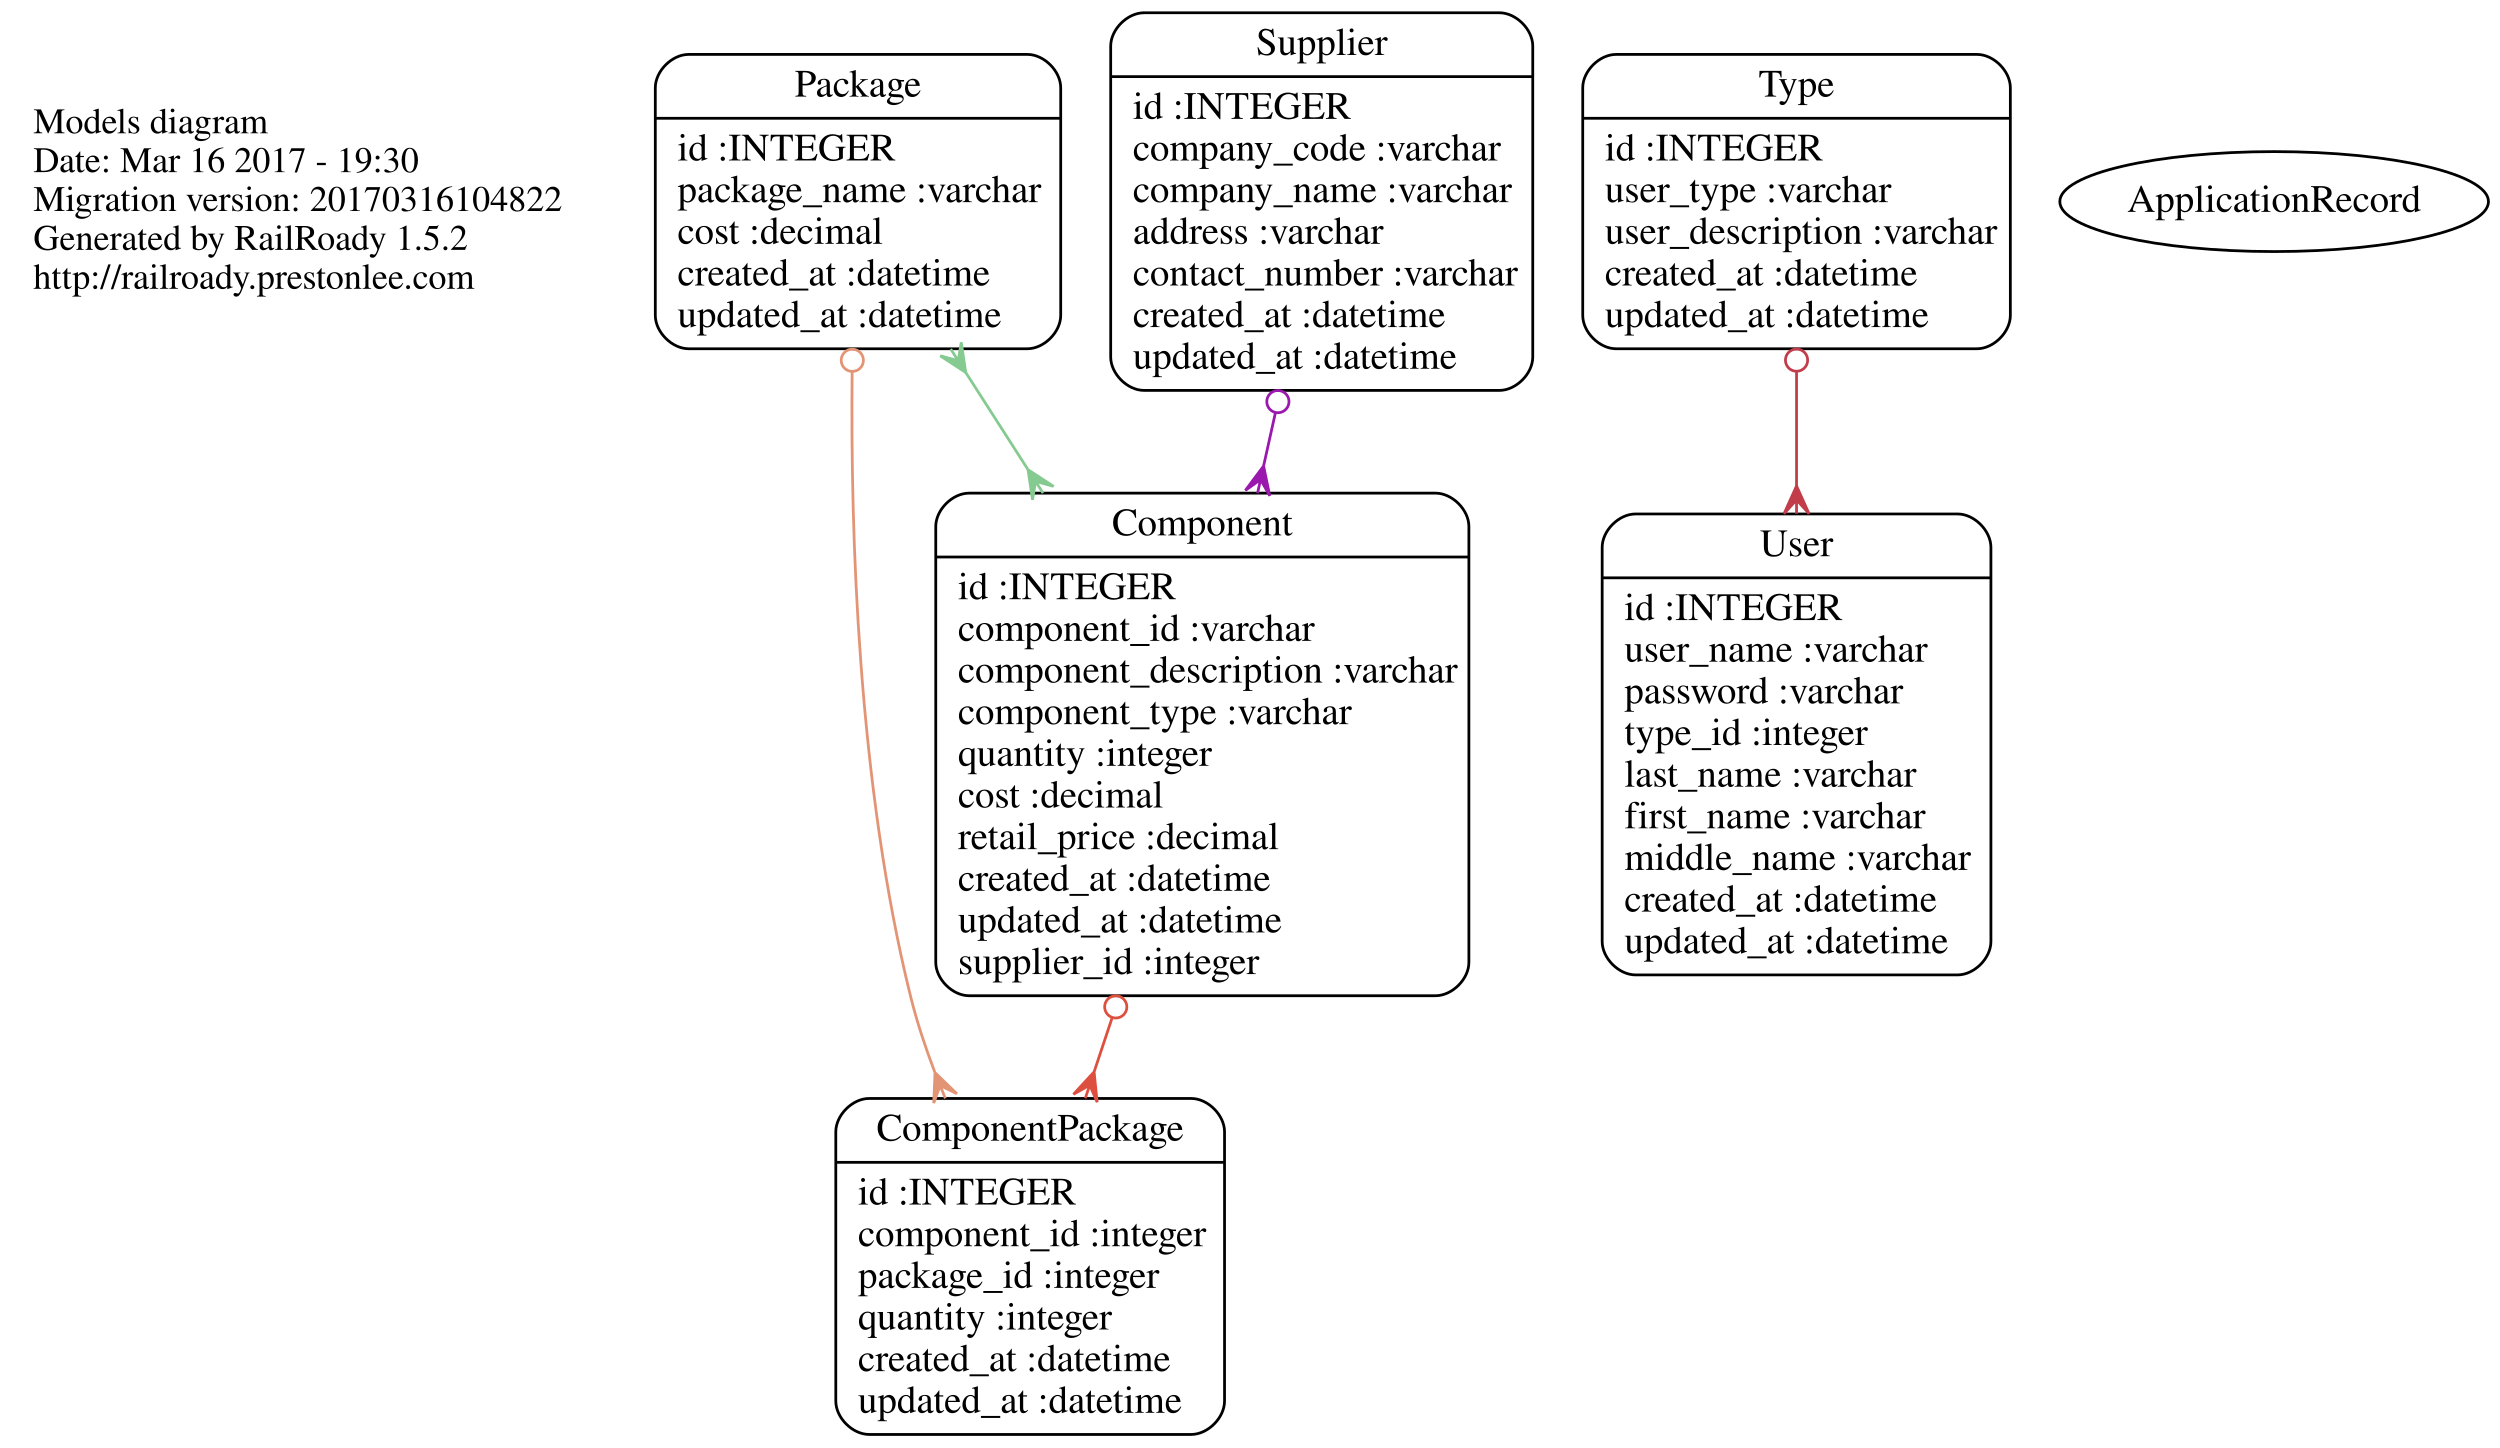
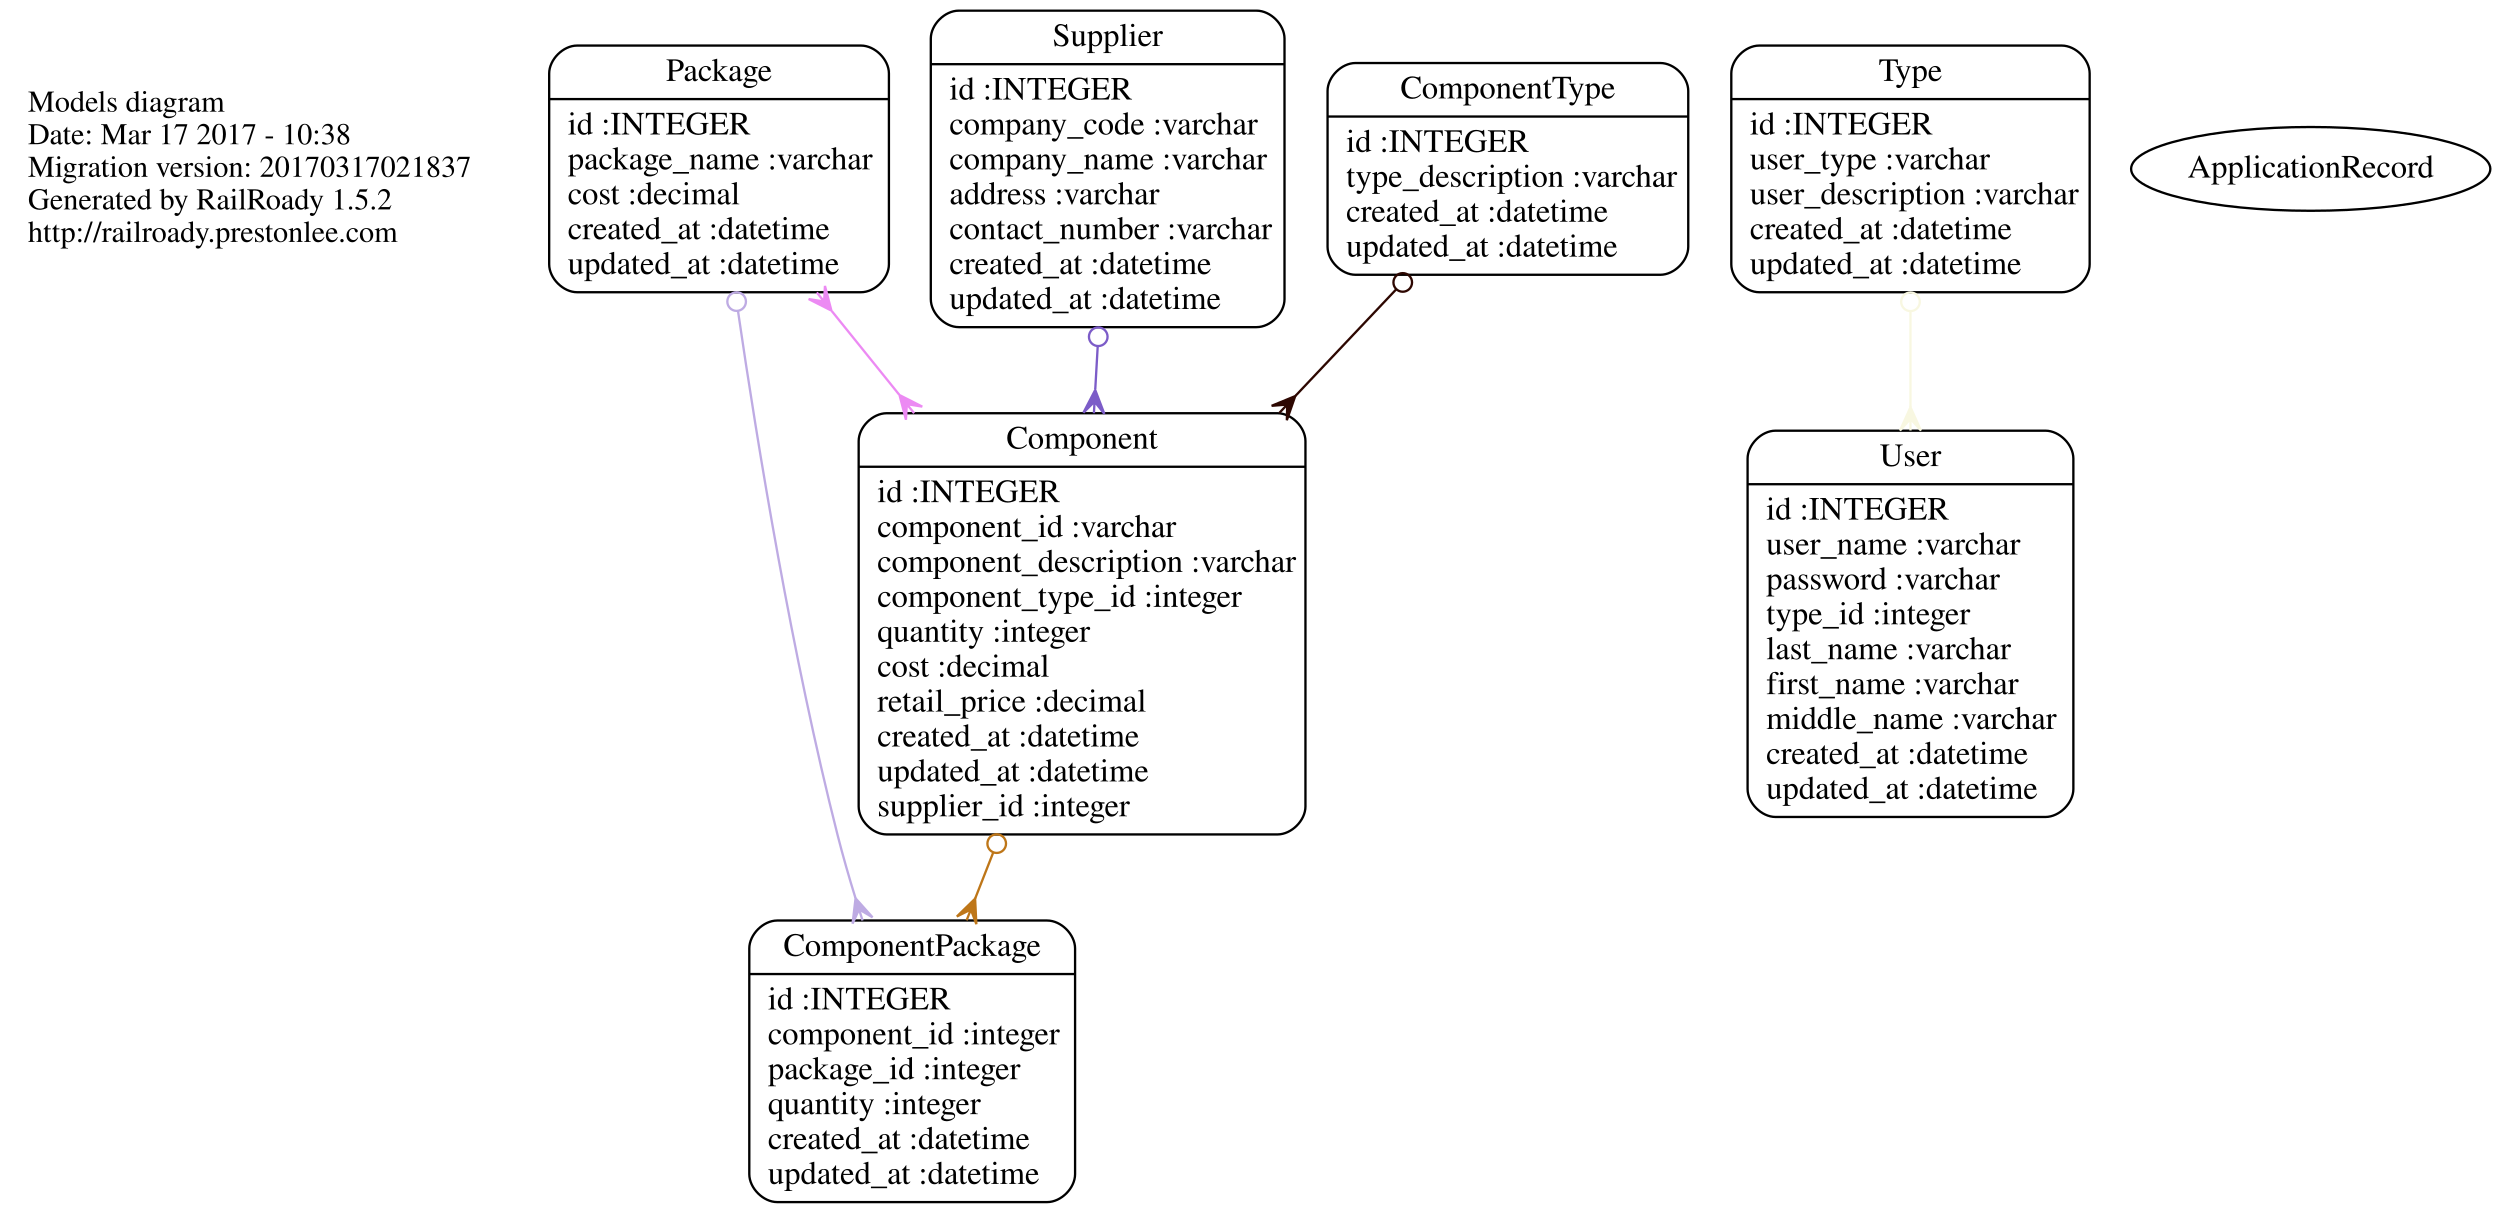
- <svg xmlns="http://www.w3.org/2000/svg" width="900pt" height="521pt" viewBox="0.00 0.00 900.34 521.00">
+ <svg xmlns="http://www.w3.org/2000/svg" width="1074pt" height="521pt" viewBox="0.00 0.00 1074.34 521.00">
  <g id="graph0" class="graph" transform="scale(1 1) rotate(0) translate(4 517)">
-     <polygon fill="none" stroke="none" points="-4,4 -4,-517 896.343,-517 896.343,4 -4,4" />
+     <polygon fill="none" stroke="none" points="-4,4 -4,-517 1070.34,-517 1070.34,4 -4,4" />
    <g id="node1" class="node">
      <text text-anchor="start" x="8" y="-469.1" font-family="Times,serif" font-size="13.00">Models diagram</text>
-       <text text-anchor="start" x="8" y="-455.1" font-family="Times,serif" font-size="13.00">Date: Mar 16 2017 - 19:30</text>
-       <text text-anchor="start" x="8" y="-441.1" font-family="Times,serif" font-size="13.00">Migration version: 20170316104822</text>
+       <text text-anchor="start" x="8" y="-455.1" font-family="Times,serif" font-size="13.00">Date: Mar 17 2017 - 10:38</text>
+       <text text-anchor="start" x="8" y="-441.1" font-family="Times,serif" font-size="13.00">Migration version: 20170317021837</text>
      <text text-anchor="start" x="8" y="-427.1" font-family="Times,serif" font-size="13.00">Generated by RailRoady 1.5.2</text>
      <text text-anchor="start" x="8" y="-413.1" font-family="Times,serif" font-size="13.00">http://railroady.prestonlee.com</text>
    </g>
    <g id="node2" class="node">
      <path fill="none" stroke="black" d="M244,-391.5C244,-391.5 366,-391.5 366,-391.5 372,-391.5 378,-397.5 378,-403.5 378,-403.5 378,-485.5 378,-485.5 378,-491.5 372,-497.5 366,-497.5 366,-497.5 244,-497.5 244,-497.5 238,-497.5 232,-491.5 232,-485.5 232,-485.5 232,-403.5 232,-403.5 232,-397.5 238,-391.5 244,-391.5" />
      <text text-anchor="middle" x="305" y="-482.3" font-family="Times,serif" font-size="14.00">Package</text>
      <polyline fill="none" stroke="black" points="232,-474.5 378,-474.5 " />
      <text text-anchor="start" x="240" y="-459.3" font-family="Times,serif" font-size="14.00">id :INTEGER</text>
      <text text-anchor="start" x="240" y="-444.3" font-family="Times,serif" font-size="14.00">package_name :varchar</text>
      <text text-anchor="start" x="240" y="-429.3" font-family="Times,serif" font-size="14.00">cost :decimal</text>
      <text text-anchor="start" x="240" y="-414.3" font-family="Times,serif" font-size="14.00">created_at :datetime</text>
      <text text-anchor="start" x="240" y="-399.3" font-family="Times,serif" font-size="14.00">updated_at :datetime</text>
    </g>
    <g id="node3" class="node">
-       <path fill="none" stroke="black" d="M309,-0.5C309,-0.5 425,-0.5 425,-0.5 431,-0.5 437,-6.5 437,-12.5 437,-12.5 437,-109.5 437,-109.5 437,-115.5 431,-121.5 425,-121.5 425,-121.5 309,-121.5 309,-121.5 303,-121.5 297,-115.5 297,-109.5 297,-109.5 297,-12.5 297,-12.5 297,-6.5 303,-0.5 309,-0.5" />
-       <text text-anchor="middle" x="367" y="-106.3" font-family="Times,serif" font-size="14.00">ComponentPackage</text>
-       <polyline fill="none" stroke="black" points="297,-98.5 437,-98.5 " />
-       <text text-anchor="start" x="305" y="-83.3" font-family="Times,serif" font-size="14.00">id :INTEGER</text>
-       <text text-anchor="start" x="305" y="-68.3" font-family="Times,serif" font-size="14.00">component_id :integer</text>
-       <text text-anchor="start" x="305" y="-53.3" font-family="Times,serif" font-size="14.00">package_id :integer</text>
-       <text text-anchor="start" x="305" y="-38.3" font-family="Times,serif" font-size="14.00">quantity :integer</text>
-       <text text-anchor="start" x="305" y="-23.3" font-family="Times,serif" font-size="14.00">created_at :datetime</text>
-       <text text-anchor="start" x="305" y="-8.3" font-family="Times,serif" font-size="14.00">updated_at :datetime</text>
+       <path fill="none" stroke="black" d="M330,-0.5C330,-0.5 446,-0.5 446,-0.5 452,-0.5 458,-6.5 458,-12.5 458,-12.5 458,-109.5 458,-109.5 458,-115.5 452,-121.5 446,-121.5 446,-121.5 330,-121.5 330,-121.5 324,-121.5 318,-115.5 318,-109.5 318,-109.5 318,-12.5 318,-12.5 318,-6.5 324,-0.5 330,-0.5" />
+       <text text-anchor="middle" x="388" y="-106.3" font-family="Times,serif" font-size="14.00">ComponentPackage</text>
+       <polyline fill="none" stroke="black" points="318,-98.5 458,-98.5 " />
+       <text text-anchor="start" x="326" y="-83.3" font-family="Times,serif" font-size="14.00">id :INTEGER</text>
+       <text text-anchor="start" x="326" y="-68.3" font-family="Times,serif" font-size="14.00">component_id :integer</text>
+       <text text-anchor="start" x="326" y="-53.3" font-family="Times,serif" font-size="14.00">package_id :integer</text>
+       <text text-anchor="start" x="326" y="-38.3" font-family="Times,serif" font-size="14.00">quantity :integer</text>
+       <text text-anchor="start" x="326" y="-23.3" font-family="Times,serif" font-size="14.00">created_at :datetime</text>
+       <text text-anchor="start" x="326" y="-8.3" font-family="Times,serif" font-size="14.00">updated_at :datetime</text>
    </g>
    <g id="edge1" class="edge">
-       <path fill="none" stroke="#e39475" d="M302.89,-383.31C302.264,-324.868 305.076,-234.083 324,-158 326.217,-149.085 329.224,-139.967 332.623,-131.069" />
-       <ellipse fill="none" stroke="#e39475" cx="302.945" cy="-387.337" rx="4" ry="4" />
-       <polygon fill="#e39475" stroke="#e39475" points="332.729,-130.804 340.625,-123.195 334.589,-126.163 336.448,-121.521 336.448,-121.521 336.448,-121.521 334.589,-126.163 332.271,-119.848 332.729,-130.804 332.729,-130.804" />
+       <path fill="none" stroke="#beabe3" d="M313.138,-383.455C321.625,-325.306 336.426,-234.894 356,-158 358.228,-149.248 360.851,-140.14 363.622,-131.172" />
+       <ellipse fill="none" stroke="#beabe3" cx="312.555" cy="-387.482" rx="4" ry="4" />
+       <polygon fill="#beabe3" stroke="#beabe3" points="363.659,-131.053 370.964,-122.875 365.166,-126.286 366.674,-121.518 366.674,-121.518 366.674,-121.518 365.166,-126.286 362.383,-120.162 363.659,-131.053 363.659,-131.053" />
    </g>
    <g id="node5" class="node">
-       <path fill="none" stroke="black" d="M345,-158.5C345,-158.5 513,-158.5 513,-158.5 519,-158.5 525,-164.5 525,-170.5 525,-170.5 525,-327.5 525,-327.5 525,-333.5 519,-339.5 513,-339.5 513,-339.5 345,-339.5 345,-339.5 339,-339.5 333,-333.5 333,-327.5 333,-327.5 333,-170.5 333,-170.5 333,-164.5 339,-158.5 345,-158.5" />
-       <text text-anchor="middle" x="429" y="-324.3" font-family="Times,serif" font-size="14.00">Component</text>
-       <polyline fill="none" stroke="black" points="333,-316.5 525,-316.5 " />
-       <text text-anchor="start" x="341" y="-301.3" font-family="Times,serif" font-size="14.00">id :INTEGER</text>
-       <text text-anchor="start" x="341" y="-286.3" font-family="Times,serif" font-size="14.00">component_id :varchar</text>
-       <text text-anchor="start" x="341" y="-271.3" font-family="Times,serif" font-size="14.00">component_description :varchar</text>
-       <text text-anchor="start" x="341" y="-256.3" font-family="Times,serif" font-size="14.00">component_type :varchar</text>
-       <text text-anchor="start" x="341" y="-241.3" font-family="Times,serif" font-size="14.00">quantity :integer</text>
-       <text text-anchor="start" x="341" y="-226.3" font-family="Times,serif" font-size="14.00">cost :decimal</text>
-       <text text-anchor="start" x="341" y="-211.3" font-family="Times,serif" font-size="14.00">retail_price :decimal</text>
-       <text text-anchor="start" x="341" y="-196.3" font-family="Times,serif" font-size="14.00">created_at :datetime</text>
-       <text text-anchor="start" x="341" y="-181.3" font-family="Times,serif" font-size="14.00">updated_at :datetime</text>
-       <text text-anchor="start" x="341" y="-166.3" font-family="Times,serif" font-size="14.00">supplier_id :integer</text>
+       <path fill="none" stroke="black" d="M377,-158.5C377,-158.5 545,-158.5 545,-158.5 551,-158.5 557,-164.5 557,-170.5 557,-170.5 557,-327.5 557,-327.5 557,-333.5 551,-339.5 545,-339.5 545,-339.5 377,-339.5 377,-339.5 371,-339.5 365,-333.5 365,-327.5 365,-327.5 365,-170.5 365,-170.5 365,-164.5 371,-158.5 377,-158.5" />
+       <text text-anchor="middle" x="461" y="-324.3" font-family="Times,serif" font-size="14.00">Component</text>
+       <polyline fill="none" stroke="black" points="365,-316.5 557,-316.5 " />
+       <text text-anchor="start" x="373" y="-301.3" font-family="Times,serif" font-size="14.00">id :INTEGER</text>
+       <text text-anchor="start" x="373" y="-286.3" font-family="Times,serif" font-size="14.00">component_id :varchar</text>
+       <text text-anchor="start" x="373" y="-271.3" font-family="Times,serif" font-size="14.00">component_description :varchar</text>
+       <text text-anchor="start" x="373" y="-256.3" font-family="Times,serif" font-size="14.00">component_type_id :integer</text>
+       <text text-anchor="start" x="373" y="-241.3" font-family="Times,serif" font-size="14.00">quantity :integer</text>
+       <text text-anchor="start" x="373" y="-226.3" font-family="Times,serif" font-size="14.00">cost :decimal</text>
+       <text text-anchor="start" x="373" y="-211.3" font-family="Times,serif" font-size="14.00">retail_price :decimal</text>
+       <text text-anchor="start" x="373" y="-196.3" font-family="Times,serif" font-size="14.00">created_at :datetime</text>
+       <text text-anchor="start" x="373" y="-181.3" font-family="Times,serif" font-size="14.00">updated_at :datetime</text>
+       <text text-anchor="start" x="373" y="-166.3" font-family="Times,serif" font-size="14.00">supplier_id :integer</text>
    </g>
    <g id="edge2" class="edge">
-       <path fill="none" stroke="#85ca90" d="M343.793,-382.965C350.904,-371.867 358.492,-360.027 366.098,-348.158" />
-       <polygon fill="#85ca90" stroke="#85ca90" points="343.788,-382.971 334.604,-388.963 341.091,-387.181 338.393,-391.391 338.393,-391.391 338.393,-391.391 341.091,-387.181 342.182,-393.819 343.788,-382.971 343.788,-382.971" />
-       <polygon fill="#85ca90" stroke="#85ca90" points="366.237,-347.94 375.421,-341.949 368.935,-343.731 371.633,-339.521 371.633,-339.521 371.633,-339.521 368.935,-343.731 367.844,-337.093 366.237,-347.94 366.237,-347.94" />
+       <path fill="none" stroke="#ec8af3" d="M353.489,-383.355C362.681,-371.953 372.515,-359.756 382.362,-347.542" />
+       <polygon fill="#ec8af3" stroke="#ec8af3" points="353.287,-383.606 343.507,-388.567 350.149,-387.498 347.01,-391.391 347.01,-391.391 347.01,-391.391 350.149,-387.498 350.514,-394.215 353.287,-383.606 353.287,-383.606" />
+       <polygon fill="#ec8af3" stroke="#ec8af3" points="382.552,-347.306 392.331,-342.345 385.69,-343.413 388.828,-339.521 388.828,-339.521 388.828,-339.521 385.69,-343.413 385.325,-336.697 382.552,-347.306 382.552,-347.306" />
    </g>
    <g id="node4" class="node">
-       <path fill="none" stroke="black" d="M578,-391.5C578,-391.5 708,-391.5 708,-391.5 714,-391.5 720,-397.5 720,-403.5 720,-403.5 720,-485.5 720,-485.5 720,-491.5 714,-497.5 708,-497.5 708,-497.5 578,-497.5 578,-497.5 572,-497.5 566,-491.5 566,-485.5 566,-485.5 566,-403.5 566,-403.5 566,-397.5 572,-391.5 578,-391.5" />
-       <text text-anchor="middle" x="643" y="-482.3" font-family="Times,serif" font-size="14.00">Type</text>
-       <polyline fill="none" stroke="black" points="566,-474.5 720,-474.5 " />
-       <text text-anchor="start" x="574" y="-459.3" font-family="Times,serif" font-size="14.00">id :INTEGER</text>
-       <text text-anchor="start" x="574" y="-444.3" font-family="Times,serif" font-size="14.00">user_type :varchar</text>
-       <text text-anchor="start" x="574" y="-429.3" font-family="Times,serif" font-size="14.00">user_description :varchar</text>
-       <text text-anchor="start" x="574" y="-414.3" font-family="Times,serif" font-size="14.00">created_at :datetime</text>
-       <text text-anchor="start" x="574" y="-399.3" font-family="Times,serif" font-size="14.00">updated_at :datetime</text>
+       <path fill="none" stroke="black" d="M752,-391.5C752,-391.5 882,-391.5 882,-391.5 888,-391.5 894,-397.5 894,-403.5 894,-403.5 894,-485.5 894,-485.5 894,-491.5 888,-497.5 882,-497.5 882,-497.5 752,-497.5 752,-497.5 746,-497.5 740,-491.5 740,-485.5 740,-485.5 740,-403.5 740,-403.5 740,-397.5 746,-391.5 752,-391.5" />
+       <text text-anchor="middle" x="817" y="-482.3" font-family="Times,serif" font-size="14.00">Type</text>
+       <polyline fill="none" stroke="black" points="740,-474.5 894,-474.5 " />
+       <text text-anchor="start" x="748" y="-459.3" font-family="Times,serif" font-size="14.00">id :INTEGER</text>
+       <text text-anchor="start" x="748" y="-444.3" font-family="Times,serif" font-size="14.00">user_type :varchar</text>
+       <text text-anchor="start" x="748" y="-429.3" font-family="Times,serif" font-size="14.00">user_description :varchar</text>
+       <text text-anchor="start" x="748" y="-414.3" font-family="Times,serif" font-size="14.00">created_at :datetime</text>
+       <text text-anchor="start" x="748" y="-399.3" font-family="Times,serif" font-size="14.00">updated_at :datetime</text>
    </g>
    <g id="node7" class="node">
-       <path fill="none" stroke="black" d="M585,-166C585,-166 701,-166 701,-166 707,-166 713,-172 713,-178 713,-178 713,-320 713,-320 713,-326 707,-332 701,-332 701,-332 585,-332 585,-332 579,-332 573,-326 573,-320 573,-320 573,-178 573,-178 573,-172 579,-166 585,-166" />
-       <text text-anchor="middle" x="643" y="-316.8" font-family="Times,serif" font-size="14.00">User</text>
-       <polyline fill="none" stroke="black" points="573,-309 713,-309 " />
-       <text text-anchor="start" x="581" y="-293.8" font-family="Times,serif" font-size="14.00">id :INTEGER</text>
-       <text text-anchor="start" x="581" y="-278.8" font-family="Times,serif" font-size="14.00">user_name :varchar</text>
-       <text text-anchor="start" x="581" y="-263.8" font-family="Times,serif" font-size="14.00">password :varchar</text>
-       <text text-anchor="start" x="581" y="-248.8" font-family="Times,serif" font-size="14.00">type_id :integer</text>
-       <text text-anchor="start" x="581" y="-233.8" font-family="Times,serif" font-size="14.00">last_name :varchar</text>
-       <text text-anchor="start" x="581" y="-218.8" font-family="Times,serif" font-size="14.00">first_name :varchar</text>
-       <text text-anchor="start" x="581" y="-203.8" font-family="Times,serif" font-size="14.00">middle_name :varchar</text>
-       <text text-anchor="start" x="581" y="-188.8" font-family="Times,serif" font-size="14.00">created_at :datetime</text>
-       <text text-anchor="start" x="581" y="-173.8" font-family="Times,serif" font-size="14.00">updated_at :datetime</text>
+       <path fill="none" stroke="black" d="M759,-166C759,-166 875,-166 875,-166 881,-166 887,-172 887,-178 887,-178 887,-320 887,-320 887,-326 881,-332 875,-332 875,-332 759,-332 759,-332 753,-332 747,-326 747,-320 747,-320 747,-178 747,-178 747,-172 753,-166 759,-166" />
+       <text text-anchor="middle" x="817" y="-316.8" font-family="Times,serif" font-size="14.00">User</text>
+       <polyline fill="none" stroke="black" points="747,-309 887,-309 " />
+       <text text-anchor="start" x="755" y="-293.8" font-family="Times,serif" font-size="14.00">id :INTEGER</text>
+       <text text-anchor="start" x="755" y="-278.8" font-family="Times,serif" font-size="14.00">user_name :varchar</text>
+       <text text-anchor="start" x="755" y="-263.8" font-family="Times,serif" font-size="14.00">password :varchar</text>
+       <text text-anchor="start" x="755" y="-248.8" font-family="Times,serif" font-size="14.00">type_id :integer</text>
+       <text text-anchor="start" x="755" y="-233.8" font-family="Times,serif" font-size="14.00">last_name :varchar</text>
+       <text text-anchor="start" x="755" y="-218.8" font-family="Times,serif" font-size="14.00">first_name :varchar</text>
+       <text text-anchor="start" x="755" y="-203.8" font-family="Times,serif" font-size="14.00">middle_name :varchar</text>
+       <text text-anchor="start" x="755" y="-188.8" font-family="Times,serif" font-size="14.00">created_at :datetime</text>
+       <text text-anchor="start" x="755" y="-173.8" font-family="Times,serif" font-size="14.00">updated_at :datetime</text>
    </g>
    <g id="edge3" class="edge">
-       <path fill="none" stroke="#c23d4a" d="M643,-383.098C643,-370.098 643,-356.072 643,-342.173" />
-       <ellipse fill="none" stroke="#c23d4a" cx="643" cy="-387.391" rx="4" ry="4" />
-       <polygon fill="#c23d4a" stroke="#c23d4a" points="643,-342.092 647.5,-332.092 643,-337.092 643,-332.092 643,-332.092 643,-332.092 643,-337.092 638.5,-332.092 643,-342.092 643,-342.092" />
+       <path fill="none" stroke="#f8f7e1" d="M817,-383.098C817,-370.098 817,-356.072 817,-342.173" />
+       <ellipse fill="none" stroke="#f8f7e1" cx="817" cy="-387.391" rx="4" ry="4" />
+       <polygon fill="#f8f7e1" stroke="#f8f7e1" points="817,-342.092 821.5,-332.092 817,-337.092 817,-332.092 817,-332.092 817,-332.092 817,-337.092 812.5,-332.092 817,-342.092 817,-342.092" />
    </g>
    <g id="edge4" class="edge">
-       <path fill="none" stroke="#dd4f3e" d="M396.463,-150.389C394.316,-143.947 392.178,-137.534 390.092,-131.275" />
-       <ellipse fill="none" stroke="#dd4f3e" cx="397.825" cy="-154.474" rx="4" ry="4" />
-       <polygon fill="#dd4f3e" stroke="#dd4f3e" points="390.023,-131.07 391.13,-120.16 388.442,-126.326 386.861,-121.583 386.861,-121.583 386.861,-121.583 388.442,-126.326 382.592,-123.006 390.023,-131.07 390.023,-131.07" />
+       <path fill="none" stroke="#be7618" d="M422.805,-150.681C420.19,-144.019 417.587,-137.386 415.05,-130.921" />
+       <ellipse fill="none" stroke="#be7618" cx="424.322" cy="-154.545" rx="4" ry="4" />
+       <polygon fill="#be7618" stroke="#be7618" points="415.038,-130.892 415.574,-119.939 413.211,-126.237 411.385,-121.583 411.385,-121.583 411.385,-121.583 413.211,-126.237 407.196,-123.227 415.038,-130.892 415.038,-130.892" />
    </g>
    <g id="node6" class="node">
      <path fill="none" stroke="black" d="M408,-376.5C408,-376.5 536,-376.5 536,-376.5 542,-376.5 548,-382.5 548,-388.5 548,-388.5 548,-500.5 548,-500.5 548,-506.5 542,-512.5 536,-512.5 536,-512.5 408,-512.5 408,-512.5 402,-512.5 396,-506.5 396,-500.5 396,-500.5 396,-388.5 396,-388.5 396,-382.5 402,-376.5 408,-376.5" />
      <text text-anchor="middle" x="472" y="-497.3" font-family="Times,serif" font-size="14.00">Supplier</text>
      <polyline fill="none" stroke="black" points="396,-489.5 548,-489.5 " />
      <text text-anchor="start" x="404" y="-474.3" font-family="Times,serif" font-size="14.00">id :INTEGER</text>
      <text text-anchor="start" x="404" y="-459.3" font-family="Times,serif" font-size="14.00">company_code :varchar</text>
      <text text-anchor="start" x="404" y="-444.3" font-family="Times,serif" font-size="14.00">company_name :varchar</text>
      <text text-anchor="start" x="404" y="-429.3" font-family="Times,serif" font-size="14.00">address :varchar</text>
      <text text-anchor="start" x="404" y="-414.3" font-family="Times,serif" font-size="14.00">contact_number :varchar</text>
      <text text-anchor="start" x="404" y="-399.3" font-family="Times,serif" font-size="14.00">created_at :datetime</text>
      <text text-anchor="start" x="404" y="-384.3" font-family="Times,serif" font-size="14.00">updated_at :datetime</text>
    </g>
    <g id="edge5" class="edge">
-       <path fill="none" stroke="#9a18ad" d="M455.327,-368.472C453.943,-362.244 452.531,-355.889 451.115,-349.518" />
-       <ellipse fill="none" stroke="#9a18ad" cx="456.214" cy="-372.461" rx="4" ry="4" />
-       <polygon fill="#9a18ad" stroke="#9a18ad" points="451.06,-349.271 453.284,-338.533 449.976,-344.39 448.891,-339.509 448.891,-339.509 448.891,-339.509 449.976,-344.39 444.498,-340.486 451.06,-349.271 451.06,-349.271" />
+       <path fill="none" stroke="#7c5cc8" d="M467.719,-368.187C467.376,-362.164 467.027,-356.025 466.677,-349.868" />
+       <ellipse fill="none" stroke="#7c5cc8" cx="467.957" cy="-372.373" rx="4" ry="4" />
+       <polygon fill="#7c5cc8" stroke="#7c5cc8" points="466.656,-349.493 470.581,-339.254 466.372,-344.501 466.088,-339.509 466.088,-339.509 466.088,-339.509 466.372,-344.501 461.596,-339.765 466.656,-349.493 466.656,-349.493" />
    </g>
    <g id="node8" class="node">
-       <ellipse fill="none" stroke="black" cx="815" cy="-444.5" rx="77.187" ry="18" />
-       <text text-anchor="middle" x="815" y="-440.8" font-family="Times,serif" font-size="14.00">ApplicationRecord</text>
+       <path fill="none" stroke="black" d="M578.5,-399C578.5,-399 709.5,-399 709.5,-399 715.5,-399 721.5,-405 721.5,-411 721.5,-411 721.5,-478 721.5,-478 721.5,-484 715.5,-490 709.5,-490 709.5,-490 578.5,-490 578.5,-490 572.5,-490 566.5,-484 566.5,-478 566.5,-478 566.5,-411 566.5,-411 566.5,-405 572.5,-399 578.5,-399" />
+       <text text-anchor="middle" x="644" y="-474.8" font-family="Times,serif" font-size="14.00">ComponentType</text>
+       <polyline fill="none" stroke="black" points="566.5,-467 721.5,-467 " />
+       <text text-anchor="start" x="574.5" y="-451.8" font-family="Times,serif" font-size="14.00">id :INTEGER</text>
+       <text text-anchor="start" x="574.5" y="-436.8" font-family="Times,serif" font-size="14.00">type_description :varchar</text>
+       <text text-anchor="start" x="574.5" y="-421.8" font-family="Times,serif" font-size="14.00">created_at :datetime</text>
+       <text text-anchor="start" x="574.5" y="-406.8" font-family="Times,serif" font-size="14.00">updated_at :datetime</text>
+     </g>
+     <g id="edge6" class="edge">
+       <path fill="none" stroke="#2d0701" d="M595.976,-392.72C582.602,-378.579 567.613,-362.73 552.62,-346.877" />
+       <ellipse fill="none" stroke="#2d0701" cx="598.808" cy="-395.715" rx="4" ry="4" />
+       <polygon fill="#2d0701" stroke="#2d0701" points="552.608,-346.864 549.006,-336.507 549.172,-343.231 545.737,-339.599 545.737,-339.599 545.737,-339.599 549.172,-343.231 542.467,-342.691 552.608,-346.864 552.608,-346.864" />
+     </g>
+     <g id="node9" class="node">
+       <ellipse fill="none" stroke="black" cx="989" cy="-444.5" rx="77.187" ry="18" />
+       <text text-anchor="middle" x="989" y="-440.8" font-family="Times,serif" font-size="14.00">ApplicationRecord</text>
    </g>
  </g>
</svg>
